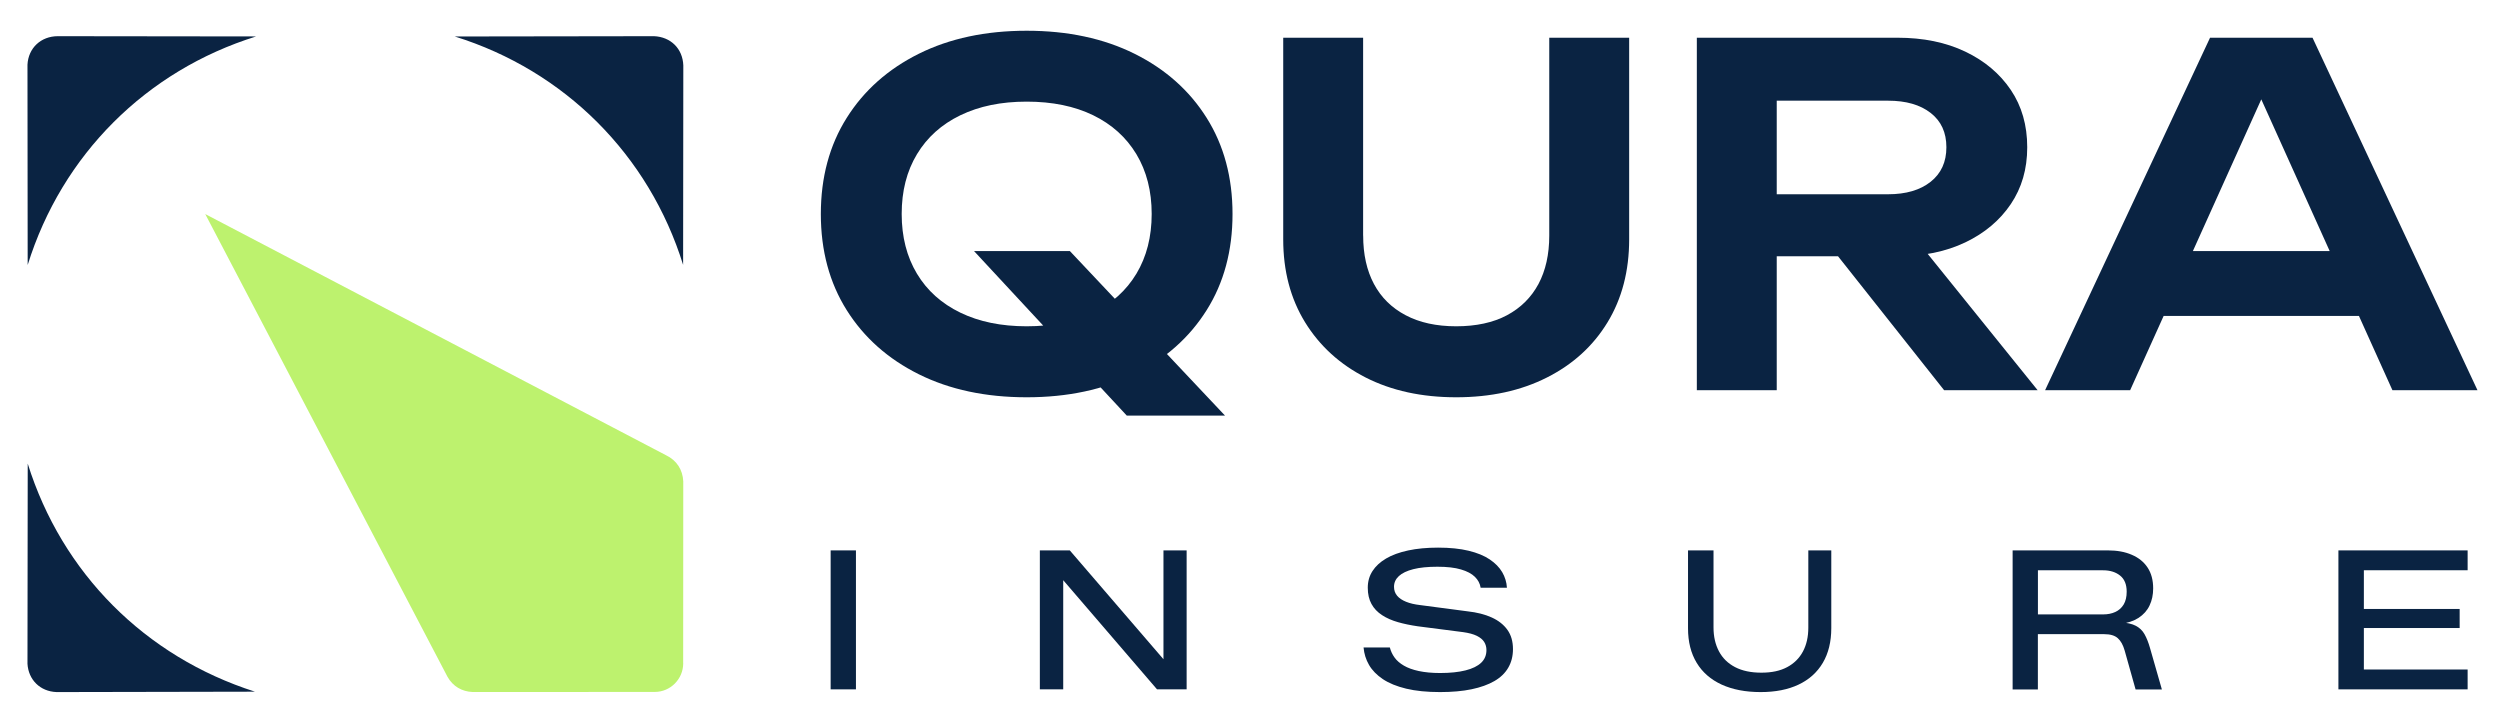
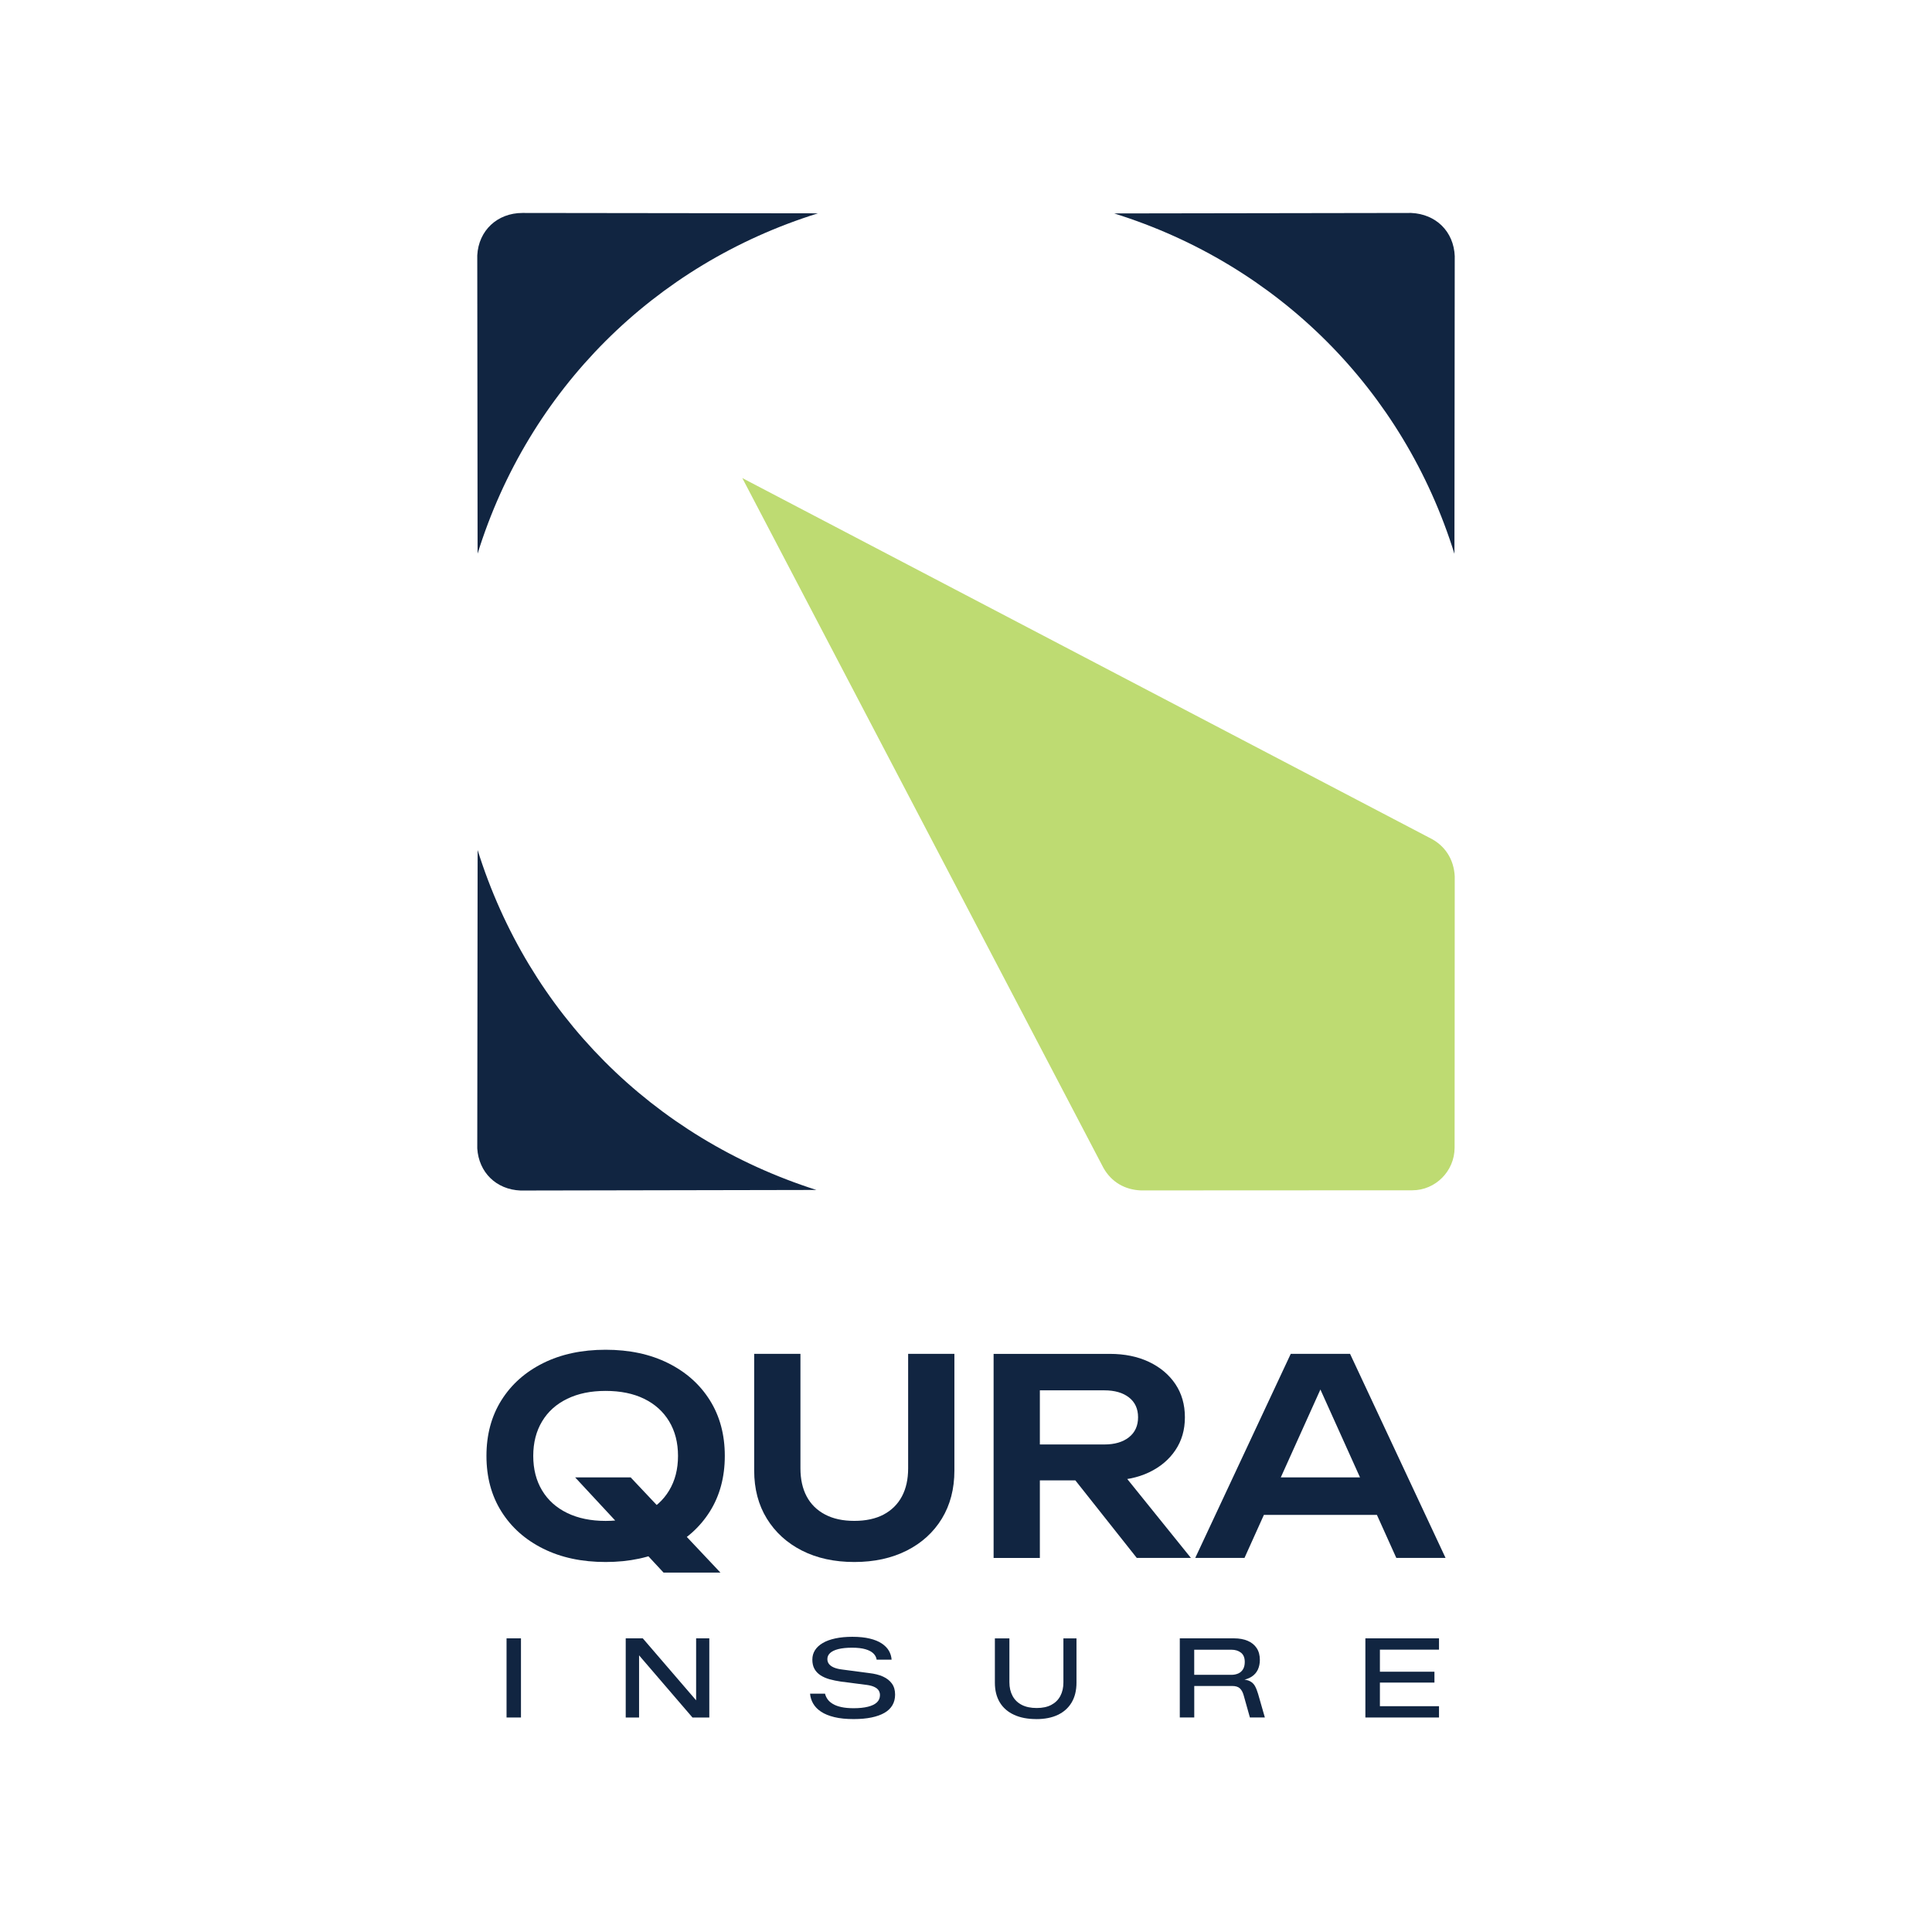
- <svg xmlns="http://www.w3.org/2000/svg" id="Layer_1" data-name="Layer 1" viewBox="35 215 505 145">
+ <svg xmlns="http://www.w3.org/2000/svg" id="Layer_1" data-name="Layer 1" viewBox="0 0 576 576">
  <defs>
    <style>
      .cls-1 {
-         fill: #BDF26E;
+         fill: #BEDB72;
      }

      .cls-2 {
-         fill: #0A2342;
+         fill: #112541;
      }
    </style>
  </defs>
  <g>
-     <path class="cls-1" d="M173.01,348.98c0,3.21-2.61,5.79-5.73,5.79l-36.78.02c-2.2-.09-4.01-1.14-5.1-3.07l-48.94-93.48,93.1,48.73c2.13,1.02,3.35,2.92,3.46,5.27l-.02,36.74Z" />
-     <path class="cls-2" d="M46.42,354.8c-3.32-.13-5.67-2.48-5.87-5.71l.05-40.44c6.91,22.09,23.68,38.97,45.91,46.07l-40.09.08Z" />
-     <path class="cls-2" d="M173.03,228.2l-.04,40.3c-6.9-22.19-23.89-39.2-46.12-46.13l40.26-.06c3.33.15,5.77,2.48,5.9,5.9Z" />
-     <path class="cls-2" d="M40.59,268.5l-.04-40.44c.18-3.38,2.73-5.74,6.12-5.75l40.07.05c-22.23,6.93-39.23,23.93-46.14,46.14Z" />
+     <path class="cls-1" d="M433.67,342.14c0,7.06-5.75,12.73-12.6,12.73l-80.9.04c-4.83-.19-8.83-2.51-11.21-6.75l-107.65-205.63,204.79,107.2c4.68,2.24,7.37,6.43,7.61,11.59l-.04,80.81Z" />
+     <path class="cls-2" d="M155.21,354.94c-7.31-.29-12.47-5.45-12.92-12.56l.11-88.95c15.19,48.6,52.08,85.72,101,101.34l-88.19.17Z" />
+     <path class="cls-2" d="M433.71,76.46l-.09,88.65c-15.18-48.81-52.55-86.23-101.45-101.48l88.57-.14c7.32.33,12.7,5.47,12.98,12.97Z" />
+     <path class="cls-2" d="M142.39,165.09l-.1-88.96c.39-7.43,6-12.63,13.45-12.64l88.13.11c-48.9,15.23-86.3,52.64-101.49,101.49Z" />
  </g>
  <g>
-     <g>
-       <path class="cls-2" d="M242.39,295.25c-8.29,0-15.56-1.55-21.79-4.65-6.23-3.1-11.09-7.42-14.57-12.96-3.48-5.54-5.22-12.01-5.22-19.41s1.74-13.88,5.22-19.41c3.48-5.54,8.34-9.86,14.57-12.96,6.23-3.1,13.5-4.65,21.79-4.65s15.55,1.55,21.79,4.65c6.23,3.1,11.09,7.42,14.57,12.96,3.48,5.54,5.22,12.01,5.22,19.41s-1.74,13.88-5.22,19.41c-3.48,5.54-8.34,9.86-14.57,12.96-6.23,3.1-13.5,4.65-21.79,4.65ZM242.39,280.91c5.19,0,9.67-.92,13.43-2.75,3.77-1.84,6.68-4.46,8.74-7.88,2.05-3.42,3.08-7.44,3.08-12.06s-1.03-8.64-3.08-12.06c-2.06-3.42-4.97-6.04-8.74-7.88-3.77-1.83-8.24-2.75-13.43-2.75s-9.59.92-13.39,2.75c-3.8,1.84-6.72,4.46-8.78,7.88-2.06,3.42-3.08,7.44-3.08,12.06s1.03,8.64,3.08,12.06,4.98,6.04,8.78,7.88c3.8,1.84,8.26,2.75,13.39,2.75ZM231.75,265.72h19.37l31.33,33.23h-19.84l-30.85-33.23Z" />
-       <path class="cls-2" d="M310.36,262.59c0,3.8.73,7.06,2.18,9.78s3.59,4.83,6.41,6.31c2.81,1.49,6.22,2.23,10.21,2.23s7.47-.74,10.25-2.23c2.78-1.49,4.9-3.59,6.36-6.31,1.45-2.72,2.18-5.98,2.18-9.78v-39.97h16.14v40.73c0,6.39-1.46,11.98-4.37,16.76-2.91,4.78-6.99,8.5-12.25,11.15-5.25,2.66-11.36,3.99-18.32,3.99s-13.05-1.33-18.28-3.99c-5.22-2.66-9.3-6.38-12.24-11.15-2.94-4.78-4.42-10.36-4.42-16.76v-40.73h16.14v39.97Z" />
-       <path class="cls-2" d="M388.96,254.24h27.44c3.61,0,6.47-.84,8.59-2.52,2.12-1.68,3.18-4,3.18-6.98s-1.06-5.28-3.18-6.93c-2.12-1.65-4.98-2.47-8.59-2.47h-29.81l7.31-8.26v66.74h-16.14v-71.2h40.54c5.19,0,9.75.93,13.67,2.8s6.99,4.45,9.21,7.74c2.22,3.29,3.32,7.15,3.32,11.58s-1.11,8.2-3.32,11.49c-2.22,3.29-5.29,5.87-9.21,7.74s-8.48,2.8-13.67,2.8h-29.34v-12.53ZM401.31,260.5h18.42l26.87,33.32h-18.89l-26.39-33.32Z" />
-       <path class="cls-2" d="M502.13,222.62l33.32,71.2h-17.18l-29.15-64.65h5.32l-29.15,64.65h-17.18l33.32-71.2h20.7ZM466.72,278.82v-13.1h49.37v13.1h-49.37Z" />
-     </g>
-     <g>
-       <path class="cls-2" d="M202.79,354.25v-28.07h5.11v28.07h-5.11Z" />
-       <path class="cls-2" d="M245.05,354.25v-28.07h6.05l20.37,23.67-1.45.51v-24.18h4.68v28.07h-5.98l-20.17-23.47,1.22-.51v23.98h-4.72Z" />
-       <path class="cls-2" d="M325.89,354.8c-2.65,0-4.93-.23-6.84-.69s-3.48-1.1-4.72-1.93c-1.23-.83-2.16-1.78-2.79-2.87s-.99-2.26-1.1-3.52h5.31c.19.74.5,1.41.95,2.03.44.62,1.07,1.16,1.87,1.63.8.47,1.81.84,3.03,1.1,1.22.26,2.65.4,4.3.4,2.02,0,3.73-.18,5.13-.53s2.46-.87,3.17-1.55c.71-.68,1.06-1.53,1.06-2.56,0-.6-.15-1.15-.45-1.63-.3-.48-.8-.9-1.49-1.24s-1.62-.59-2.77-.75l-9.16-1.18c-1.44-.21-2.77-.48-3.99-.83s-2.29-.81-3.22-1.42c-.93-.6-1.65-1.36-2.14-2.26-.5-.9-.75-2-.75-3.28s.32-2.38.95-3.36c.63-.98,1.54-1.83,2.75-2.54,1.2-.71,2.69-1.25,4.46-1.63,1.77-.38,3.78-.57,6.04-.57,2.39,0,4.44.21,6.17.63s3.15,1,4.26,1.75c1.11.75,1.95,1.6,2.52,2.57s.89,2.02.96,3.15h-5.31c-.13-.84-.52-1.57-1.16-2.2-.64-.63-1.58-1.13-2.81-1.49-1.23-.37-2.82-.55-4.76-.55s-3.56.16-4.86.49c-1.3.33-2.28.8-2.93,1.4s-.98,1.32-.98,2.16c0,.71.21,1.31.63,1.81.42.5,1.02.9,1.81,1.22.79.32,1.74.54,2.87.67l9.56,1.26c1.89.21,3.51.62,4.87,1.24,1.36.62,2.42,1.45,3.17,2.5.75,1.05,1.12,2.35,1.12,3.89,0,1.41-.32,2.67-.95,3.75-.63,1.09-1.56,1.99-2.81,2.71-1.25.72-2.78,1.27-4.6,1.65-1.82.38-3.94.57-6.35.57Z" />
-       <path class="cls-2" d="M390.64,354.8c-3.04,0-5.66-.51-7.86-1.51-2.2-1.01-3.89-2.48-5.05-4.4-1.17-1.93-1.75-4.25-1.75-6.98v-15.73h5.15v15.57c0,1.84.37,3.44,1.1,4.82.73,1.38,1.82,2.44,3.26,3.19,1.44.75,3.21,1.12,5.31,1.12s3.81-.37,5.21-1.12c1.4-.75,2.46-1.8,3.19-3.17.72-1.36,1.08-2.96,1.08-4.8v-15.61h4.64v15.69c0,2.75-.57,5.09-1.71,7.02-1.14,1.93-2.77,3.39-4.9,4.4s-4.68,1.51-7.67,1.51Z" />
-       <path class="cls-2" d="M441.55,354.25v-28.07h19.27c1.83,0,3.44.29,4.81.89,1.38.59,2.44,1.45,3.19,2.59.75,1.14,1.12,2.54,1.12,4.19,0,1.28-.24,2.44-.73,3.46-.48,1.02-1.23,1.85-2.22,2.5-1,.64-2.24,1.05-3.74,1.24l.04-.35c1.34.08,2.38.31,3.14.71.76.4,1.35.96,1.77,1.71.42.75.79,1.67,1.1,2.77l2.4,8.38h-5.31l-2.2-7.83c-.32-1.13-.77-1.96-1.38-2.51-.6-.55-1.52-.83-2.75-.83h-13.41v11.17h-5.11ZM446.66,339.11h13.17c.92,0,1.74-.16,2.46-.49.72-.33,1.28-.83,1.69-1.51.41-.68.61-1.54.61-2.59,0-1.47-.45-2.56-1.34-3.26-.89-.71-2.03-1.06-3.42-1.06h-13.17v8.92Z" />
-       <path class="cls-2" d="M507.36,354.25v-28.07h26.1v4.01h-20.96v7.82h19.35v3.85h-19.35v8.38h20.96v4.01h-26.1Z" />
-     </g>
+     <path class="cls-2" d="M180.56,465.69c-7.08,0-13.29-1.32-18.62-3.98-5.33-2.65-9.48-6.34-12.45-11.07-2.98-4.73-4.46-10.26-4.46-16.59s1.49-11.86,4.46-16.59c2.97-4.73,7.12-8.42,12.45-11.07s11.53-3.98,18.62-3.98,13.29,1.33,18.62,3.98c5.33,2.65,9.48,6.34,12.45,11.07,2.97,4.73,4.46,10.26,4.46,16.59s-1.49,11.86-4.46,16.59c-2.98,4.73-7.13,8.43-12.45,11.07-5.33,2.65-11.53,3.98-18.62,3.98ZM180.56,453.44c4.43,0,8.26-.78,11.48-2.35,3.22-1.57,5.71-3.81,7.46-6.73,1.76-2.92,2.64-6.35,2.64-10.3s-.88-7.38-2.64-10.3c-1.76-2.92-4.25-5.16-7.46-6.73-3.22-1.57-7.04-2.35-11.48-2.35s-8.19.78-11.44,2.35c-3.25,1.57-5.75,3.81-7.5,6.73-1.76,2.92-2.64,6.36-2.64,10.3s.88,7.38,2.64,10.3,4.26,5.16,7.5,6.73c3.25,1.57,7.06,2.35,11.44,2.35ZM171.47,440.46h16.55l26.77,28.39h-16.96l-26.36-28.39Z" />
+     <path class="cls-2" d="M238.64,437.78c0,3.24.62,6.03,1.86,8.36,1.24,2.33,3.07,4.12,5.48,5.39,2.4,1.27,5.31,1.9,8.72,1.9s6.38-.63,8.76-1.9c2.38-1.27,4.19-3.07,5.43-5.39,1.24-2.33,1.86-5.11,1.86-8.36v-34.15h13.79v34.8c0,5.46-1.25,10.24-3.73,14.32-2.49,4.08-5.98,7.26-10.46,9.53-4.49,2.27-9.71,3.41-15.65,3.41s-11.15-1.14-15.62-3.41c-4.46-2.27-7.95-5.45-10.46-9.53-2.51-4.08-3.77-8.85-3.77-14.32v-34.8h13.79v34.15Z" />
+     <path class="cls-2" d="M305.8,430.65h23.44c3.08,0,5.53-.72,7.34-2.15,1.81-1.43,2.72-3.42,2.72-5.96s-.91-4.51-2.72-5.92c-1.81-1.41-4.26-2.11-7.34-2.11h-25.47l6.25-7.06v57.03h-13.79v-60.84h34.64c4.43,0,8.33.8,11.68,2.39,3.35,1.59,5.98,3.8,7.87,6.61,1.89,2.81,2.84,6.11,2.84,9.9s-.95,7.01-2.84,9.82c-1.89,2.81-4.52,5.02-7.87,6.61-3.35,1.59-7.25,2.39-11.68,2.39h-25.07v-10.71ZM316.35,436h15.74l22.96,28.47h-16.14l-22.55-28.47Z" />
+     <path class="cls-2" d="M402.5,403.63l28.47,60.84h-14.68l-24.9-55.24h4.54l-24.9,55.24h-14.68l28.47-60.84h17.68ZM372.24,451.65v-11.19h42.18v11.19h-42.18Z" />
+   </g>
+   <g>
+     <path class="cls-2" d="M151.02,512.05v-23.6h4.3v23.6h-4.3Z" />
+     <path class="cls-2" d="M186.55,512.05v-23.6h5.09l17.12,19.9-1.22.43v-20.33h3.93v23.6h-5.02l-16.95-19.73,1.03-.43v20.16h-3.97Z" />
+     <path class="cls-2" d="M254.51,512.52c-2.23,0-4.14-.19-5.75-.58s-2.93-.93-3.97-1.62c-1.04-.69-1.82-1.5-2.35-2.41s-.84-1.9-.93-2.96h4.46c.15.62.42,1.19.79,1.7.37.52.9.97,1.57,1.37.67.4,1.52.71,2.54.93s2.23.33,3.62.33c1.7,0,3.13-.15,4.31-.45,1.18-.3,2.06-.73,2.66-1.31.59-.57.89-1.29.89-2.15,0-.51-.13-.96-.38-1.37-.25-.41-.67-.75-1.26-1.04s-1.36-.5-2.33-.63l-7.7-.99c-1.21-.18-2.33-.41-3.35-.69-1.02-.29-1.93-.68-2.71-1.19-.78-.51-1.38-1.14-1.8-1.9-.42-.76-.63-1.68-.63-2.76s.27-2,.8-2.83c.53-.83,1.3-1.54,2.31-2.13,1.01-.6,2.26-1.05,3.75-1.37,1.49-.32,3.18-.48,5.07-.48,2.01,0,3.74.18,5.19.53,1.45.35,2.65.84,3.59,1.47.94.63,1.64,1.35,2.11,2.16.47.82.74,1.7.81,2.65h-4.46c-.11-.71-.43-1.32-.97-1.85-.54-.53-1.33-.95-2.36-1.25-1.04-.31-2.37-.46-4-.46s-2.99.14-4.08.41c-1.09.27-1.91.67-2.46,1.17-.55.51-.82,1.11-.82,1.82,0,.59.18,1.1.53,1.52.35.42.86.76,1.52,1.03.66.26,1.46.45,2.41.56l8.03,1.06c1.59.18,2.95.52,4.1,1.04,1.14.52,2.03,1.22,2.66,2.1.63.88.94,1.97.94,3.27,0,1.19-.26,2.24-.79,3.15-.53.91-1.32,1.68-2.36,2.28-1.05.61-2.34,1.07-3.87,1.39-1.53.32-3.31.48-5.34.48Z" />
+     <path class="cls-2" d="M308.94,512.52c-2.56,0-4.76-.42-6.61-1.27-1.85-.85-3.27-2.08-4.25-3.7-.98-1.62-1.47-3.58-1.47-5.87v-13.22h4.33v13.09c0,1.54.31,2.89.93,4.05.62,1.16,1.53,2.05,2.74,2.68,1.21.63,2.7.94,4.46.94s3.2-.31,4.38-.94c1.18-.63,2.07-1.51,2.68-2.66.61-1.15.91-2.49.91-4.03v-13.12h3.9v13.19c0,2.31-.48,4.28-1.44,5.9-.96,1.62-2.33,2.85-4.11,3.7-1.78.85-3.93,1.27-6.45,1.27Z" />
+     <path class="cls-2" d="M351.74,512.05v-23.6h16.2c1.54,0,2.89.25,4.05.74,1.16.5,2.05,1.22,2.68,2.18.63.96.94,2.13.94,3.52,0,1.08-.21,2.05-.61,2.91-.41.86-1.03,1.56-1.87,2.1-.84.54-1.89.89-3.14,1.04l.03-.3c1.12.07,2,.27,2.64.59.64.33,1.14.81,1.49,1.44.35.63.66,1.41.93,2.33l2.02,7.04h-4.46l-1.85-6.58c-.26-.95-.65-1.65-1.16-2.12-.51-.46-1.28-.69-2.31-.69h-11.27v9.39h-4.3ZM356.04,499.33h11.07c.77,0,1.46-.14,2.07-.41.61-.27,1.08-.7,1.42-1.27.34-.57.51-1.3.51-2.18,0-1.23-.38-2.15-1.12-2.74-.75-.59-1.71-.89-2.88-.89h-11.07v7.5Z" />
+     <path class="cls-2" d="M407.07,512.05v-23.6h21.95v3.37h-17.62v6.58h16.26v3.24h-16.26v7.04h17.62v3.37h-21.95Z" />
  </g>
</svg>
